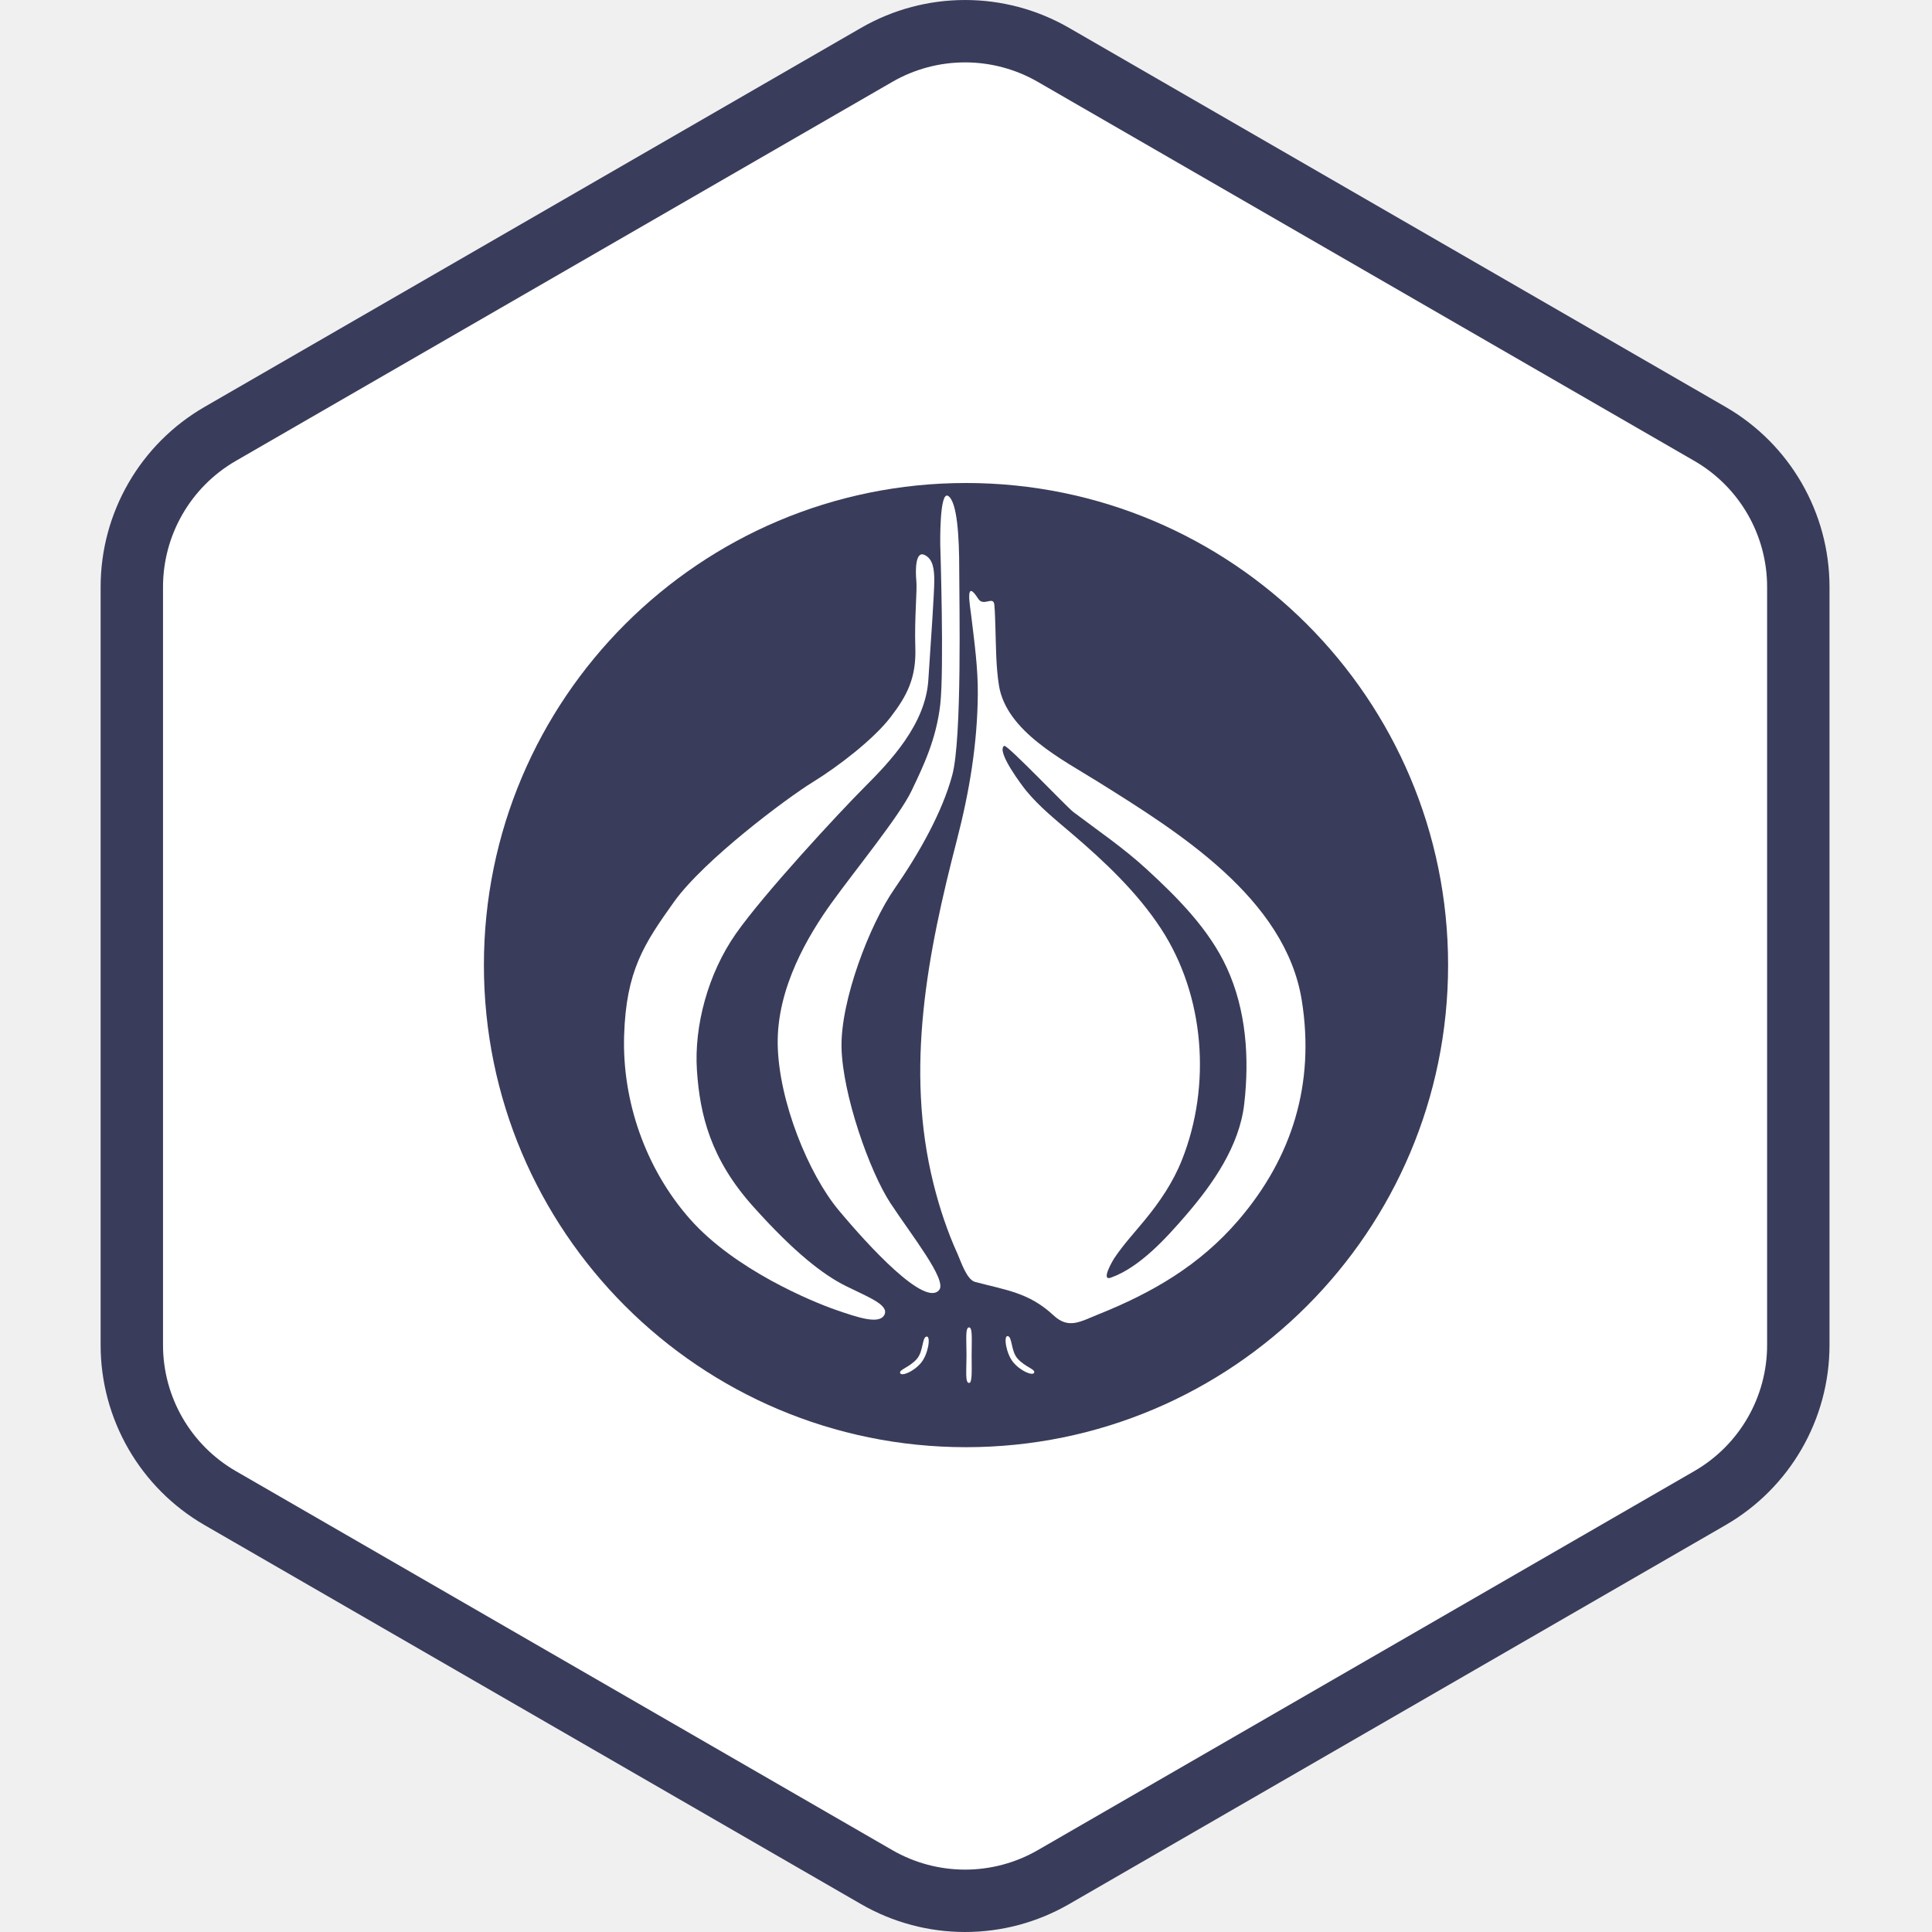
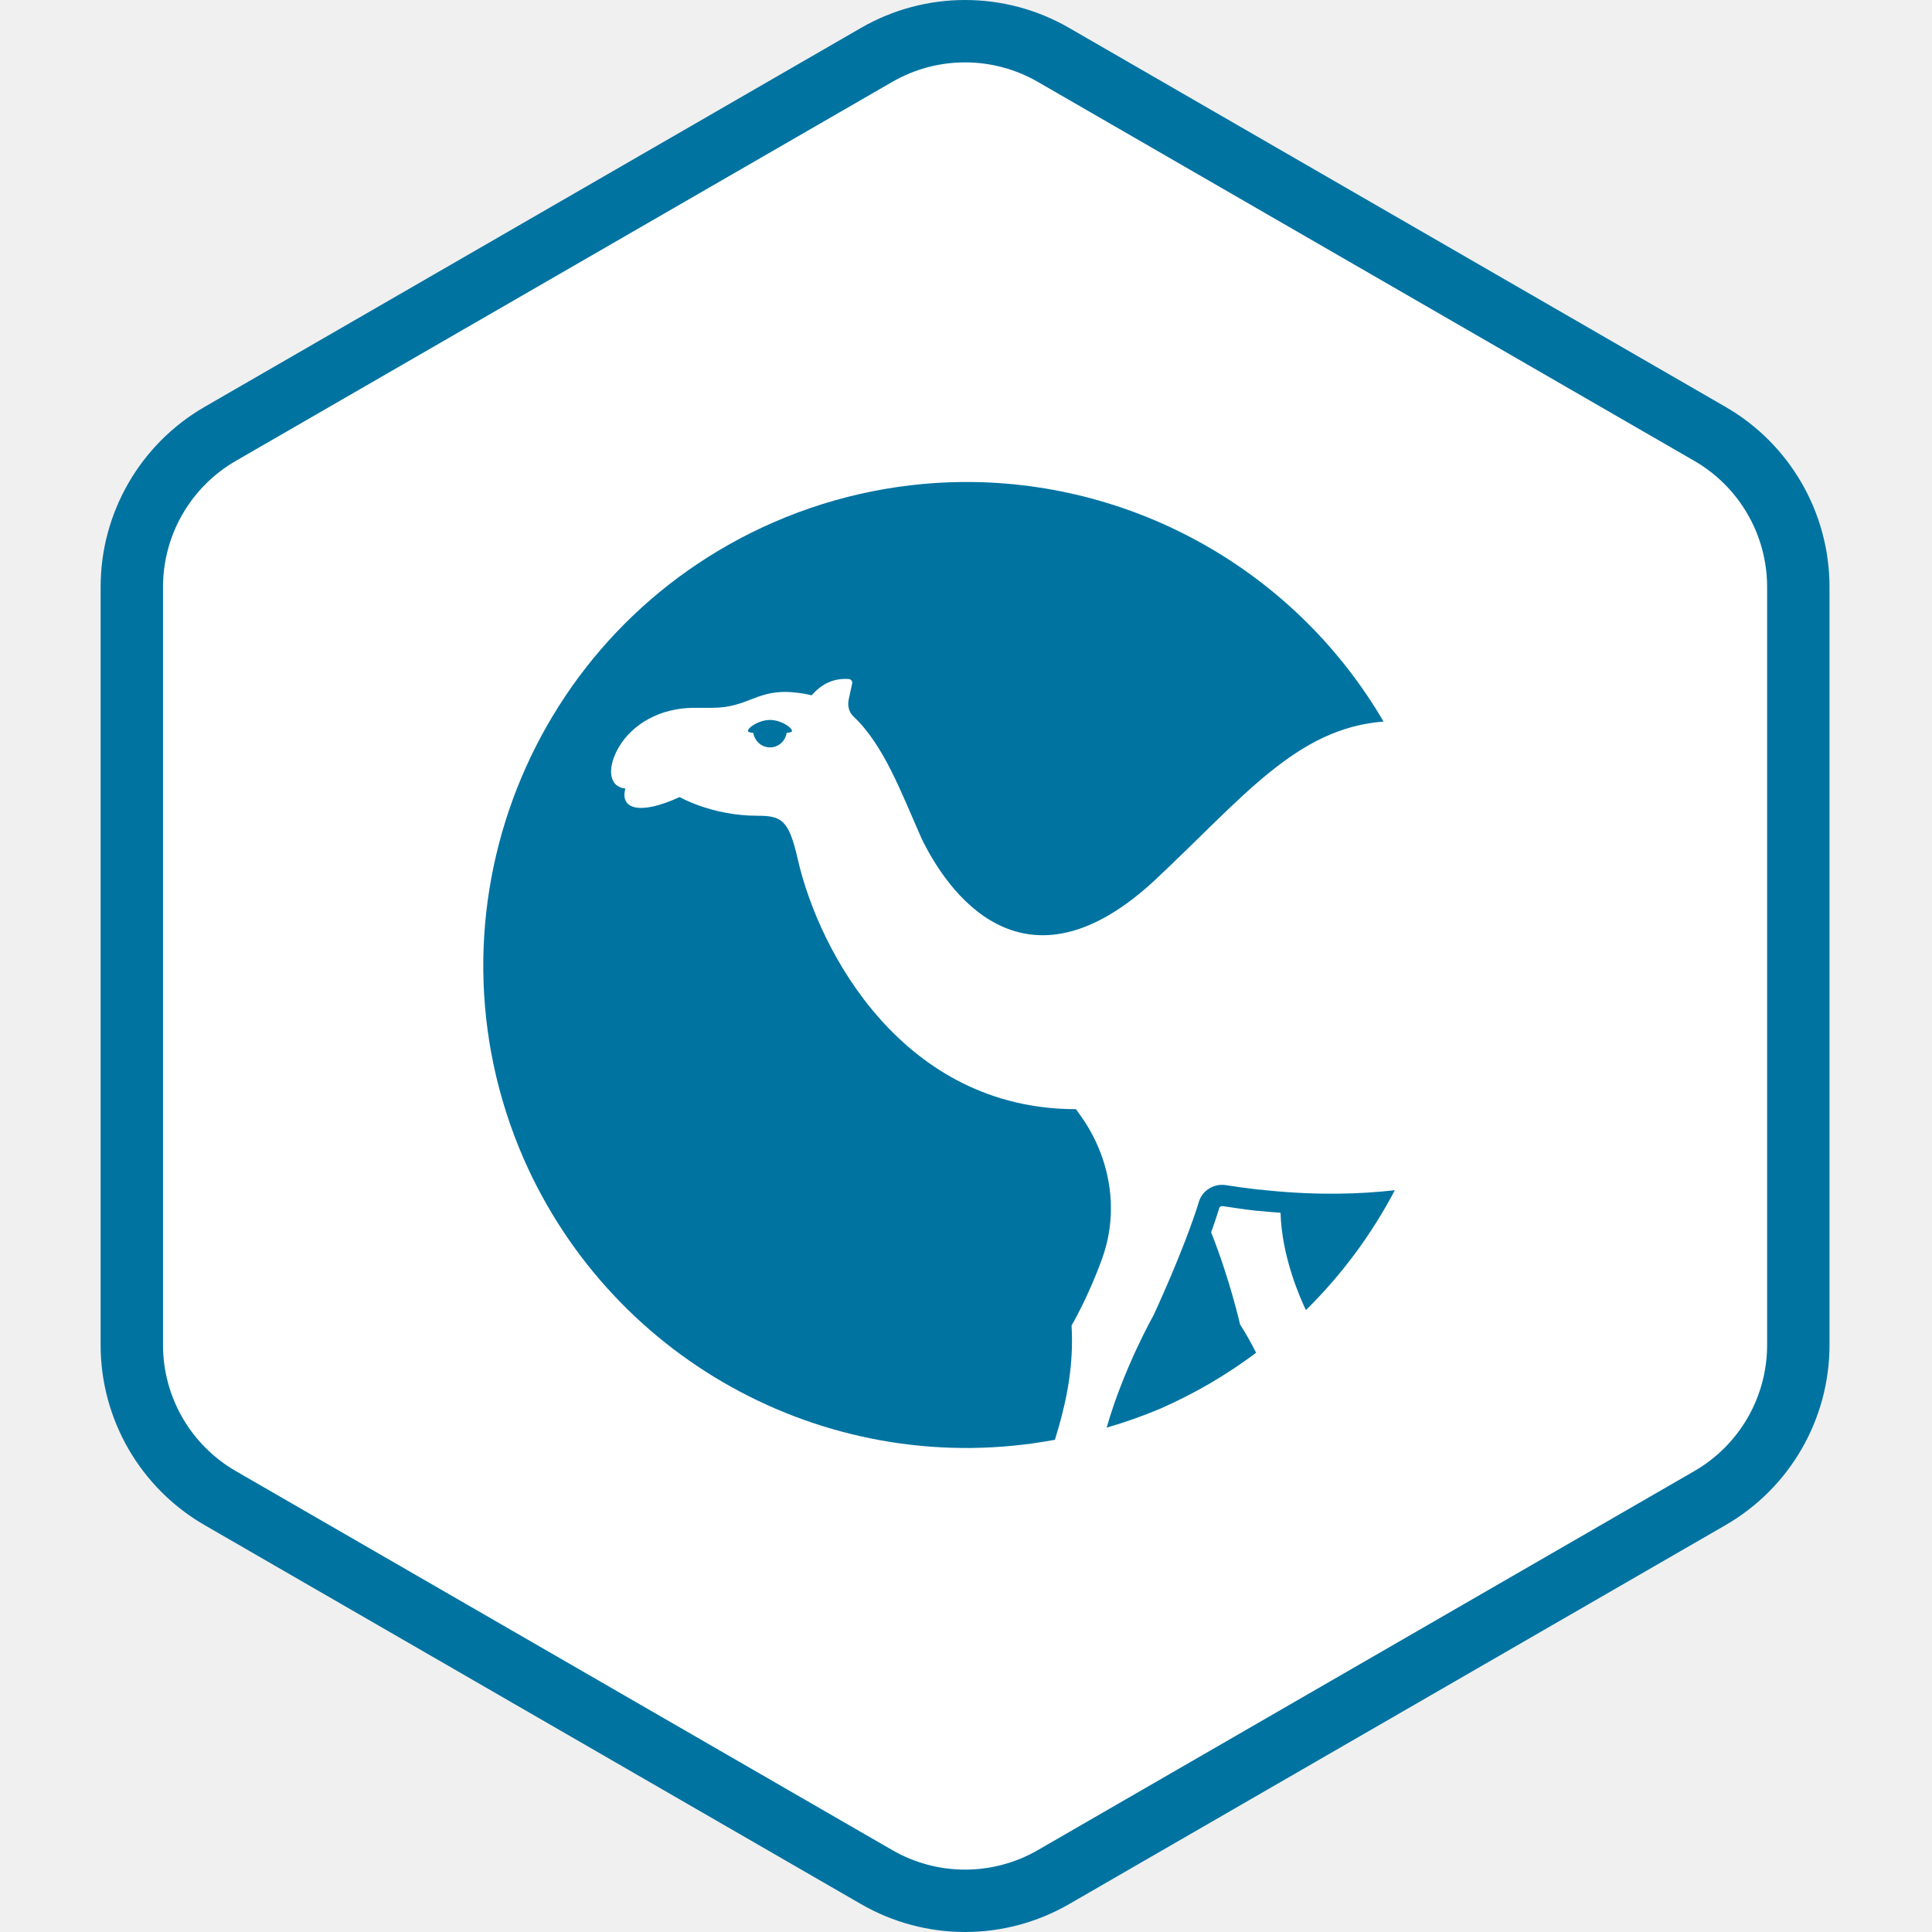
- <svg xmlns="http://www.w3.org/2000/svg" width="96" height="96" viewBox="0 0 96 96" fill="none">
-   <path d="M44 2.309C46.475 0.88 49.525 0.88 52 2.309L85.569 21.691C88.044 23.12 89.569 25.761 89.569 28.619V67.381C89.569 70.239 88.044 72.88 85.569 74.309L52 93.691C49.525 95.12 46.475 95.12 44 93.691L10.431 74.309C7.956 72.88 6.431 70.239 6.431 67.381V28.619C6.431 25.761 7.956 23.12 10.431 21.691L44 2.309Z" fill="white" />
-   <path fill-rule="evenodd" clip-rule="evenodd" d="M84.191 22.902L51.57 4.069C49.332 2.777 46.575 2.777 44.337 4.069L11.716 22.902C9.479 24.195 8.1 26.582 8.1 29.166V66.834C8.1 69.418 9.479 71.805 11.716 73.097L44.337 91.931C46.575 93.223 49.332 93.223 51.57 91.931L84.191 73.097C86.429 71.805 87.807 69.418 87.807 66.834V29.166C87.807 26.582 86.429 24.195 84.191 22.902ZM53.12 1.384C49.923 -0.461 45.984 -0.461 42.787 1.384L10.166 20.218C6.969 22.064 5 25.475 5 29.166V66.834C5 70.525 6.969 73.936 10.166 75.782L42.787 94.616C45.984 96.461 49.923 96.461 53.12 94.616L85.741 75.782C88.938 73.936 90.907 70.525 90.907 66.834V29.166C90.907 25.475 88.938 22.064 85.741 20.218L53.12 1.384Z" fill="#3A3C5B" />
-   <path d="M71.955 47.955C71.955 61.185 61.23 71.91 48 71.91C34.77 71.91 24.045 61.185 24.045 47.955C24.045 34.725 34.77 24 48 24C61.23 24 71.955 34.725 71.955 47.955Z" fill="#3A3C5B" />
-   <path d="M64.688 49.727C63.88 44.634 58.537 41.334 54.558 38.846C52.82 37.76 50.002 36.344 49.637 34.058C49.487 33.113 49.492 32.137 49.461 31.183C49.448 30.809 49.443 30.432 49.409 30.058C49.366 29.576 48.875 30.17 48.606 29.75C47.94 28.708 48.197 30.065 48.262 30.613C48.416 31.901 48.597 33.185 48.587 34.485C48.567 36.97 48.167 39.348 47.547 41.742C46.096 47.348 44.952 53.092 46.387 58.829C46.684 60.017 47.072 61.19 47.58 62.306C47.734 62.643 48.028 63.585 48.451 63.698C49.975 64.104 51.127 64.222 52.344 65.355C53.099 66.059 53.666 65.674 54.559 65.317C57.266 64.234 59.612 62.87 61.53 60.64C64.226 57.504 65.338 53.833 64.688 49.727ZM61.825 54.855C61.584 56.949 60.271 58.826 58.929 60.382C57.956 61.509 56.64 62.973 55.198 63.486C54.679 63.671 55.293 62.633 55.369 62.518C55.816 61.847 56.366 61.255 56.877 60.633C57.632 59.715 58.287 58.751 58.729 57.639C60.198 53.947 59.864 49.473 57.691 46.147C56.508 44.337 54.883 42.806 53.246 41.41C52.456 40.735 51.655 40.097 50.99 39.29C50.836 39.104 49.476 37.324 49.899 37.061C50.036 36.976 53.007 40.101 53.33 40.345C54.558 41.273 55.822 42.131 56.959 43.175C58.499 44.589 60.08 46.169 60.962 48.093C61.928 50.2 62.086 52.576 61.825 54.855Z" fill="white" />
-   <path d="M47.118 24.646C47.564 24.943 47.663 26.677 47.663 28.263C47.663 29.849 47.811 36.687 47.316 38.521C46.82 40.355 45.681 42.386 44.442 44.17C43.203 45.954 41.766 49.72 41.815 52.049C41.865 54.379 43.203 58.194 44.243 59.78C45.288 61.372 47.061 63.59 46.672 64.091C45.978 64.983 43.153 61.911 41.667 60.127C40.18 58.343 38.693 54.725 38.644 51.901C38.594 49.076 40.18 46.45 41.32 44.864C42.46 43.278 44.689 40.553 45.284 39.314C45.879 38.075 46.523 36.737 46.721 35.003C46.919 33.268 46.721 27.074 46.721 27.074C46.721 27.074 46.672 24.348 47.118 24.646Z" fill="white" />
-   <path d="M45.928 27.569C46.374 27.767 46.424 28.312 46.424 28.858C46.424 29.403 46.275 31.633 46.127 33.813C45.978 35.994 44.243 37.827 42.955 39.115C41.667 40.404 37.95 44.418 36.562 46.4C35.175 48.382 34.483 50.993 34.63 53.189C34.779 55.419 35.324 57.599 37.405 59.929C39.486 62.258 40.923 63.348 42.013 63.893C43.104 64.438 44.194 64.834 43.946 65.33C43.698 65.825 42.658 65.478 41.518 65.082C40.378 64.686 36.513 63.1 34.283 60.573C32.053 58.045 30.913 54.676 31.012 51.455C31.111 48.233 32.004 46.896 33.49 44.814C34.977 42.733 39.09 39.661 40.378 38.868C41.667 38.075 43.401 36.737 44.243 35.647C45.086 34.556 45.532 33.664 45.482 32.178C45.433 30.691 45.581 29.353 45.532 28.858C45.482 28.362 45.482 27.371 45.928 27.569Z" fill="white" />
-   <path d="M46.052 66.413C46.254 66.405 46.127 67.278 45.771 67.712C45.415 68.145 44.804 68.405 44.73 68.231C44.655 68.057 45.171 67.956 45.55 67.535C45.897 67.148 45.805 66.423 46.052 66.413Z" fill="white" />
-   <path d="M50.063 66.39C49.862 66.382 49.989 67.255 50.345 67.688C50.701 68.121 51.312 68.382 51.386 68.208C51.46 68.033 50.945 67.933 50.566 67.512C50.218 67.125 50.31 66.4 50.063 66.39Z" fill="white" />
-   <path d="M48.28 67.337C48.28 68.1 48.319 68.718 48.153 68.718C47.948 68.718 48.025 68.1 48.025 67.337C48.025 66.575 47.955 65.957 48.153 65.957C48.334 65.957 48.28 66.575 48.28 67.337Z" fill="white" />
+ <svg xmlns="http://www.w3.org/2000/svg" width="96" height="96" viewBox="0 0 96 96" fill="none" version="1.1" id="svg1352">
+   <defs id="defs1356" />
+   <path d="M44 2.309C46.475 0.88 49.525 0.88 52 2.309L85.569 21.691C88.044 23.12 89.569 25.761 89.569 28.619V67.381C89.569 70.239 88.044 72.88 85.569 74.309L52 93.691C49.525 95.12 46.475 95.12 44 93.691L10.431 74.309C7.956 72.88 6.431 70.239 6.431 67.381V28.619C6.431 25.761 7.956 23.12 10.431 21.691L44 2.309Z" fill="white" id="path1334" />
+   <path fill-rule="evenodd" clip-rule="evenodd" d="M84.191 22.902L51.57 4.069C49.332 2.777 46.575 2.777 44.337 4.069L11.716 22.902C9.479 24.195 8.1 26.582 8.1 29.166V66.834C8.1 69.418 9.479 71.805 11.716 73.097L44.337 91.931C46.575 93.223 49.332 93.223 51.57 91.931L84.191 73.097C86.429 71.805 87.807 69.418 87.807 66.834V29.166C87.807 26.582 86.429 24.195 84.191 22.902ZM53.12 1.384C49.923 -0.461 45.984 -0.461 42.787 1.384L10.166 20.218C6.969 22.064 5 25.475 5 29.166V66.834C5 70.525 6.969 73.936 10.166 75.782L42.787 94.616C45.984 96.461 49.923 96.461 53.12 94.616L85.741 75.782C88.938 73.936 90.907 70.525 90.907 66.834V29.166C90.907 25.475 88.938 22.064 85.741 20.218L53.12 1.384Z" fill="#3A3C5B" id="path1336" style="fill:#0073a1;fill-opacity:1" />
+   <path d="M71.955 47.955C71.955 61.185 61.23 71.91 48 71.91C34.77 71.91 24.045 61.185 24.045 47.955C24.045 34.725 34.77 24 48 24C61.23 24 71.955 34.725 71.955 47.955Z" fill="#3A3C5B" id="path1338" />
+   <path d="M64.688 49.727C63.88 44.634 58.537 41.334 54.558 38.846C52.82 37.76 50.002 36.344 49.637 34.058C49.487 33.113 49.492 32.137 49.461 31.183C49.448 30.809 49.443 30.432 49.409 30.058C49.366 29.576 48.875 30.17 48.606 29.75C47.94 28.708 48.197 30.065 48.262 30.613C48.416 31.901 48.597 33.185 48.587 34.485C48.567 36.97 48.167 39.348 47.547 41.742C46.096 47.348 44.952 53.092 46.387 58.829C46.684 60.017 47.072 61.19 47.58 62.306C47.734 62.643 48.028 63.585 48.451 63.698C49.975 64.104 51.127 64.222 52.344 65.355C53.099 66.059 53.666 65.674 54.559 65.317C57.266 64.234 59.612 62.87 61.53 60.64C64.226 57.504 65.338 53.833 64.688 49.727ZM61.825 54.855C61.584 56.949 60.271 58.826 58.929 60.382C57.956 61.509 56.64 62.973 55.198 63.486C54.679 63.671 55.293 62.633 55.369 62.518C55.816 61.847 56.366 61.255 56.877 60.633C57.632 59.715 58.287 58.751 58.729 57.639C60.198 53.947 59.864 49.473 57.691 46.147C56.508 44.337 54.883 42.806 53.246 41.41C52.456 40.735 51.655 40.097 50.99 39.29C50.836 39.104 49.476 37.324 49.899 37.061C50.036 36.976 53.007 40.101 53.33 40.345C54.558 41.273 55.822 42.131 56.959 43.175C58.499 44.589 60.08 46.169 60.962 48.093C61.928 50.2 62.086 52.576 61.825 54.855Z" fill="white" id="path1340" />
+   <path d="M47.118 24.646C47.564 24.943 47.663 26.677 47.663 28.263C47.663 29.849 47.811 36.687 47.316 38.521C46.82 40.355 45.681 42.386 44.442 44.17C43.203 45.954 41.766 49.72 41.815 52.049C41.865 54.379 43.203 58.194 44.243 59.78C45.288 61.372 47.061 63.59 46.672 64.091C45.978 64.983 43.153 61.911 41.667 60.127C40.18 58.343 38.693 54.725 38.644 51.901C38.594 49.076 40.18 46.45 41.32 44.864C42.46 43.278 44.689 40.553 45.284 39.314C45.879 38.075 46.523 36.737 46.721 35.003C46.919 33.268 46.721 27.074 46.721 27.074C46.721 27.074 46.672 24.348 47.118 24.646Z" fill="white" id="path1342" />
+   <path d="M45.928 27.569C46.374 27.767 46.424 28.312 46.424 28.858C46.424 29.403 46.275 31.633 46.127 33.813C45.978 35.994 44.243 37.827 42.955 39.115C41.667 40.404 37.95 44.418 36.562 46.4C35.175 48.382 34.483 50.993 34.63 53.189C34.779 55.419 35.324 57.599 37.405 59.929C39.486 62.258 40.923 63.348 42.013 63.893C43.104 64.438 44.194 64.834 43.946 65.33C43.698 65.825 42.658 65.478 41.518 65.082C40.378 64.686 36.513 63.1 34.283 60.573C32.053 58.045 30.913 54.676 31.012 51.455C31.111 48.233 32.004 46.896 33.49 44.814C34.977 42.733 39.09 39.661 40.378 38.868C41.667 38.075 43.401 36.737 44.243 35.647C45.086 34.556 45.532 33.664 45.482 32.178C45.433 30.691 45.581 29.353 45.532 28.858C45.482 28.362 45.482 27.371 45.928 27.569Z" fill="white" id="path1344" />
+   <path d="M46.052 66.413C46.254 66.405 46.127 67.278 45.771 67.712C45.415 68.145 44.804 68.405 44.73 68.231C44.655 68.057 45.171 67.956 45.55 67.535C45.897 67.148 45.805 66.423 46.052 66.413Z" fill="white" id="path1346" />
+   <path d="M50.063 66.39C49.862 66.382 49.989 67.255 50.345 67.688C50.701 68.121 51.312 68.382 51.386 68.208C51.46 68.033 50.945 67.933 50.566 67.512C50.218 67.125 50.31 66.4 50.063 66.39Z" fill="white" id="path1348" />
+   <path d="M48.28 67.337C48.28 68.1 48.319 68.718 48.153 68.718C47.948 68.718 48.025 68.1 48.025 67.337C48.025 66.575 47.955 65.957 48.153 65.957C48.334 65.957 48.28 66.575 48.28 67.337Z" fill="white" id="path1350" />
+   <path fill="#ffffff" d="m 72.014,47.949 c 0,13.254 -10.744,23.999 -23.997,23.999 -13.253,0 -23.997,-10.744 -23.997,-23.999 0,-13.254 10.744,-23.999 23.997,-23.999 13.253,0 23.997,10.744 23.997,23.999 m 0,0" id="path4287" style="stroke-width:0.16" />
+   <path fill="#0073a1" d="m 48.462,23.953 a 24.029,24.031 0 0 0 -10.017,1.998 c -12.163,5.302 -17.726,19.462 -12.424,31.626 4.486,10.222 15.421,16.008 26.395,13.965 0.468,-1.491 0.851,-3.127 0.851,-4.911 0,-0.253 -0.007,-0.507 -0.021,-0.767 0,0 0.858,-1.464 1.534,-3.372 0.837,-2.359 0.394,-4.956 -1.056,-7.012 -0.084,-0.112 -0.169,-0.239 -0.26,-0.366 -8.538,0 -12.762,-7.743 -13.831,-12.452 -0.443,-1.936 -0.803,-2.128 -2.012,-2.128 -2.237,0 -3.85,-0.928 -3.85,-0.928 -2.053,0.941 -2.972,0.558 -2.696,-0.425 -0.894,-0.098 -0.876,-1.113 -0.331,-2.046 0.682,-1.169 2.076,-1.964 3.744,-1.964 h 0.893 c 1.844,0 2.224,-0.965 4.125,-0.761 0.295,0.028 0.57,0.078 0.824,0.141 0.528,-0.605 1.126,-0.859 1.852,-0.81 0.112,0.014 0.183,0.113 0.162,0.218 l -0.176,0.817 c -0.063,0.303 0.021,0.619 0.239,0.824 1.534,1.436 2.414,3.885 3.4,6.096 1.598,3.259 5.455,7.785 11.642,1.978 C 61.799,39.593 64.427,36.188 68.747,35.854 64.521,28.622 56.836,24.113 48.462,23.953 M 38.26,35.774 c -0.634,0 -1.265,0.509 -1.051,0.6 0.048,0.02 0.129,0.034 0.222,0.044 0.067,0.406 0.408,0.719 0.832,0.719 0.424,0 0.759,-0.313 0.825,-0.719 0.093,-0.011 0.174,-0.025 0.222,-0.044 0.215,-0.091 -0.417,-0.6 -1.051,-0.6 m 22.443,23.1 c -0.514,0.012 -0.975,0.339 -1.129,0.838 v 0.007 c -0.767,2.464 -2.259,5.645 -2.259,5.645 0,0 -1.485,2.63 -2.325,5.575 a 24.157,24.159 0 0 0 2.653,-0.938 24.093,24.095 0 0 0 4.774,-2.782 15.518,15.519 0 0 0 -0.799,-1.411 c 0,0 -0.492,-2.189 -1.436,-4.576 q 0.215,-0.593 0.401,-1.196 l 0.007,-0.028 c 0.028,-0.057 0.092,-0.077 0.162,-0.077 h 0.007 c 0.492,0.077 1.013,0.155 1.619,0.225 0.183,0.014 0.373,0.028 0.563,0.049 0.232,0.021 0.458,0.042 0.69,0.056 0.056,2.215 1.017,4.332 1.26,4.837 a 24.029,24.031 0 0 0 4.419,-5.957 c -1.711,0.195 -3.804,0.261 -6.266,0.016 a 15.518,15.519 0 0 0 -0.591,-0.056 35.515,35.518 0 0 1 -1.527,-0.211 1.28,1.28 0 0 0 -0.222,-0.014" id="path4289" style="stroke-width:0.16" />
</svg>
